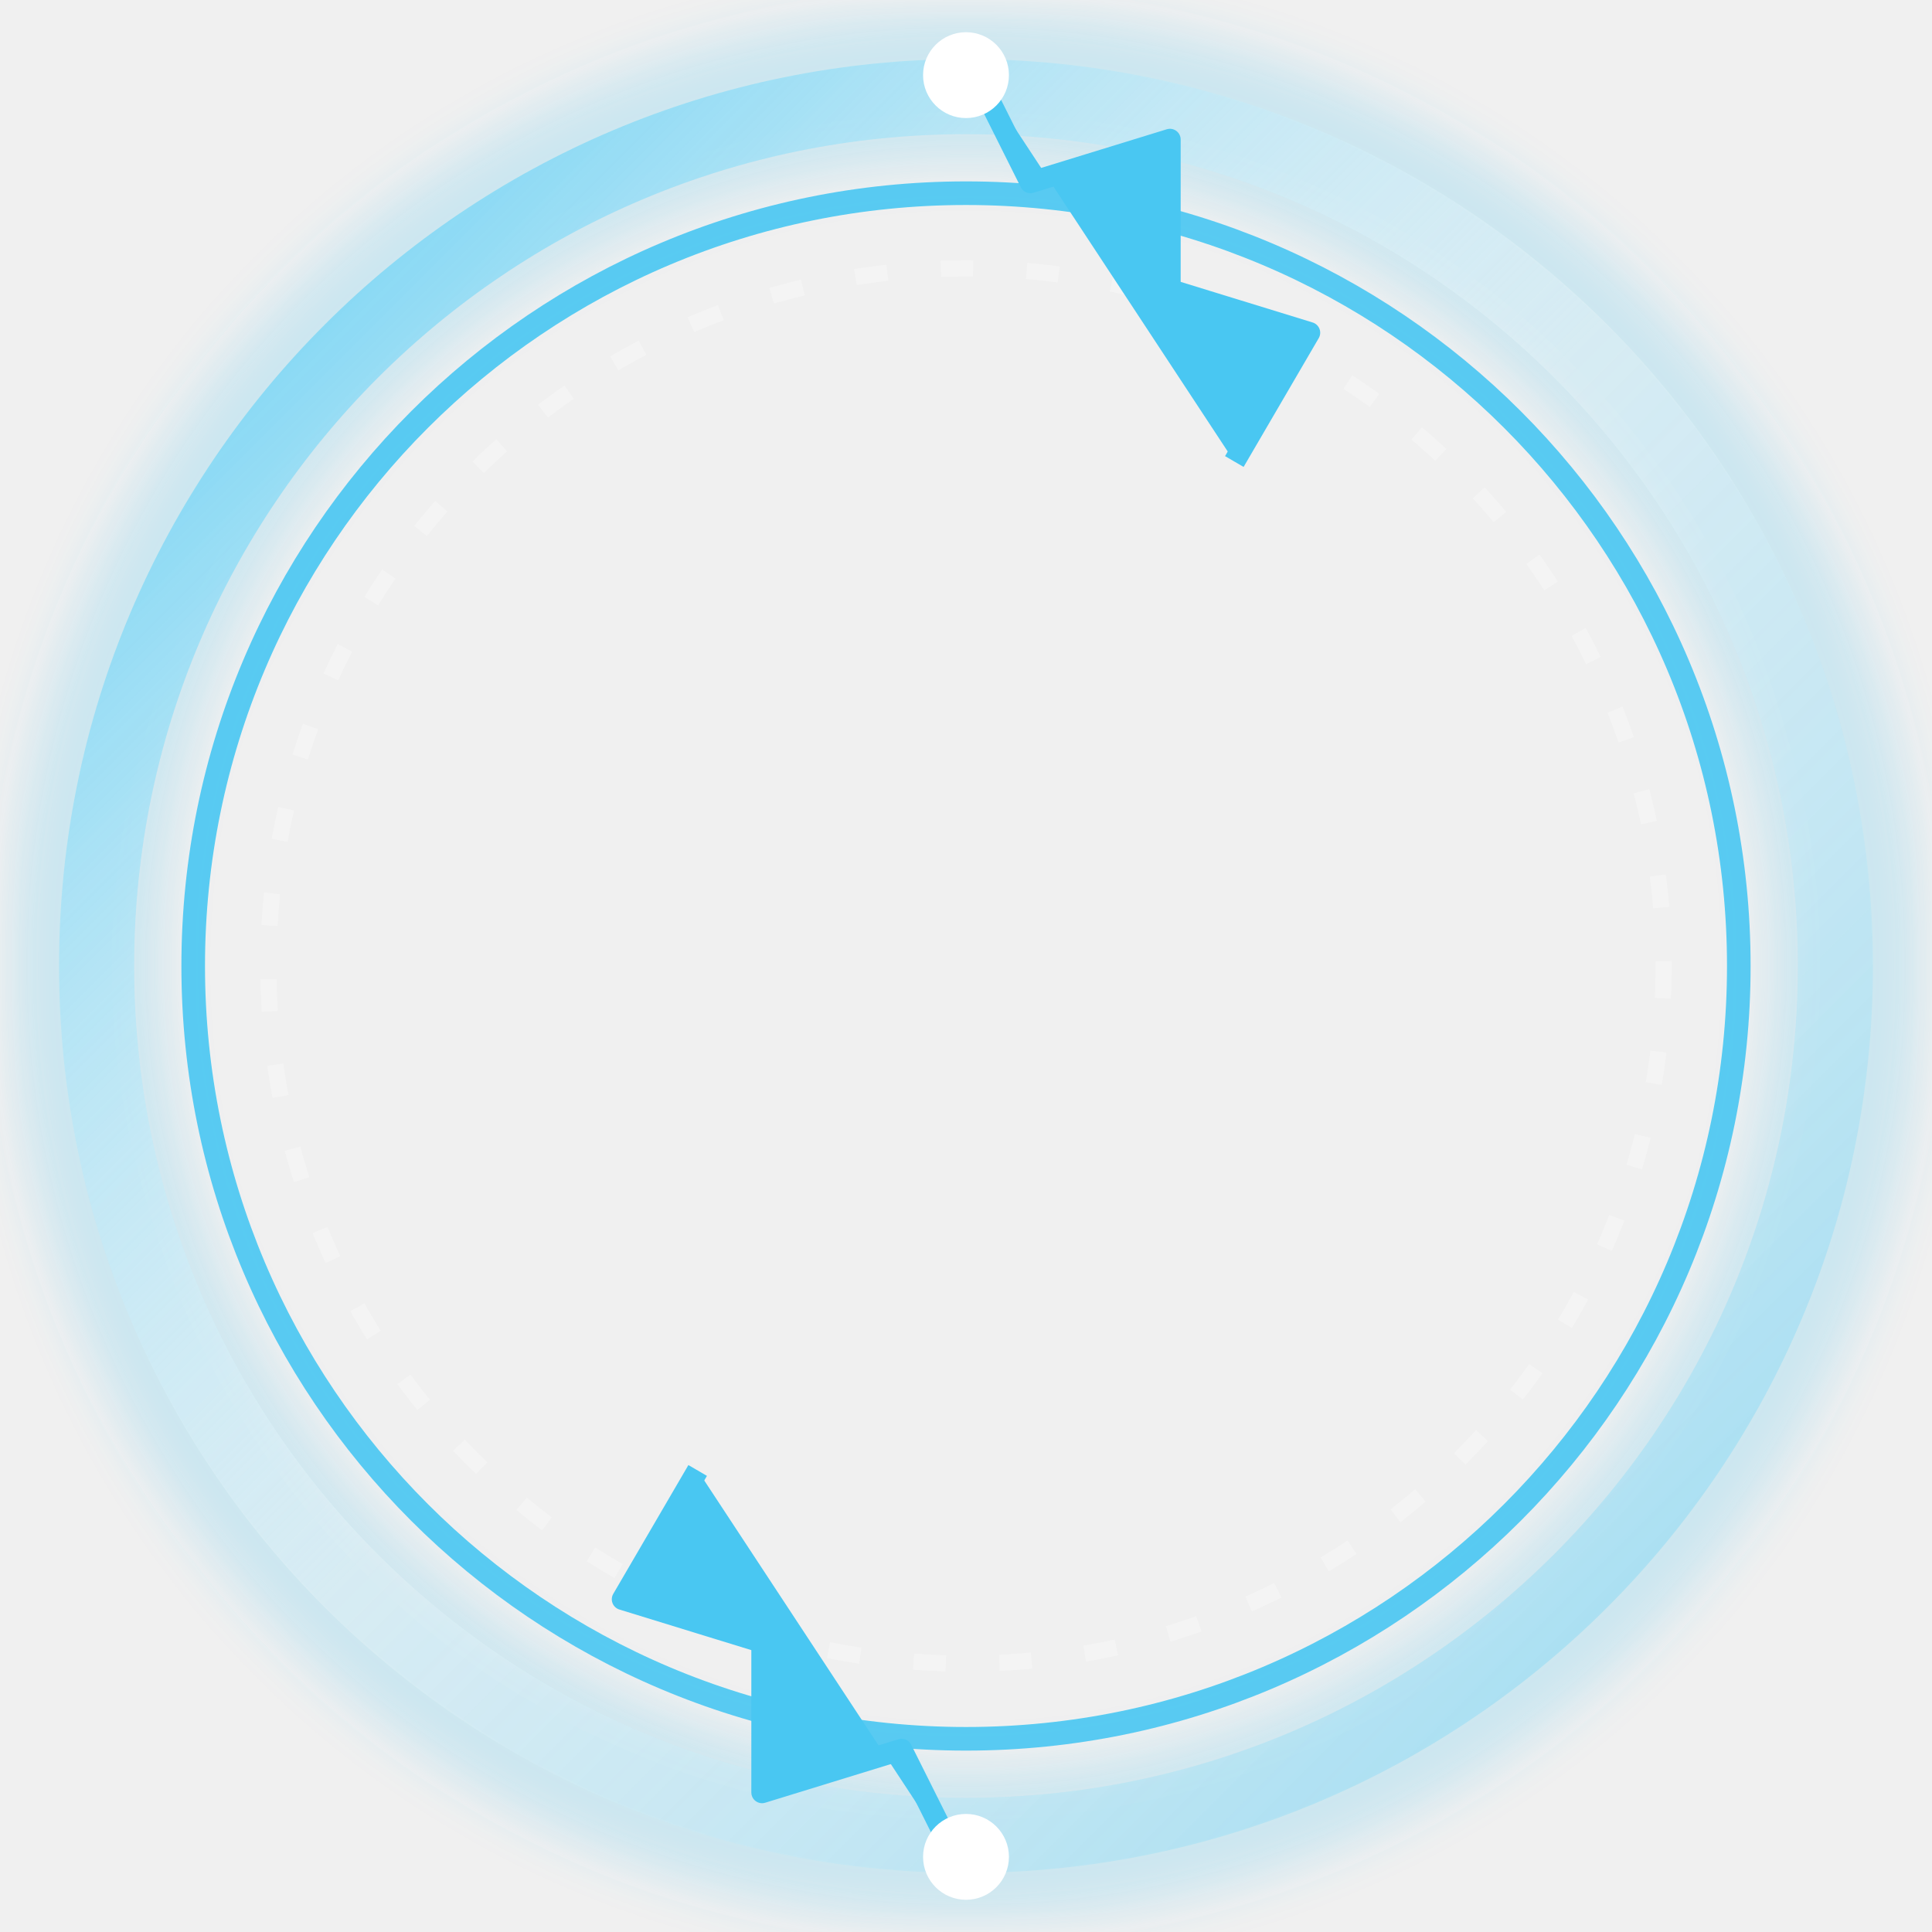
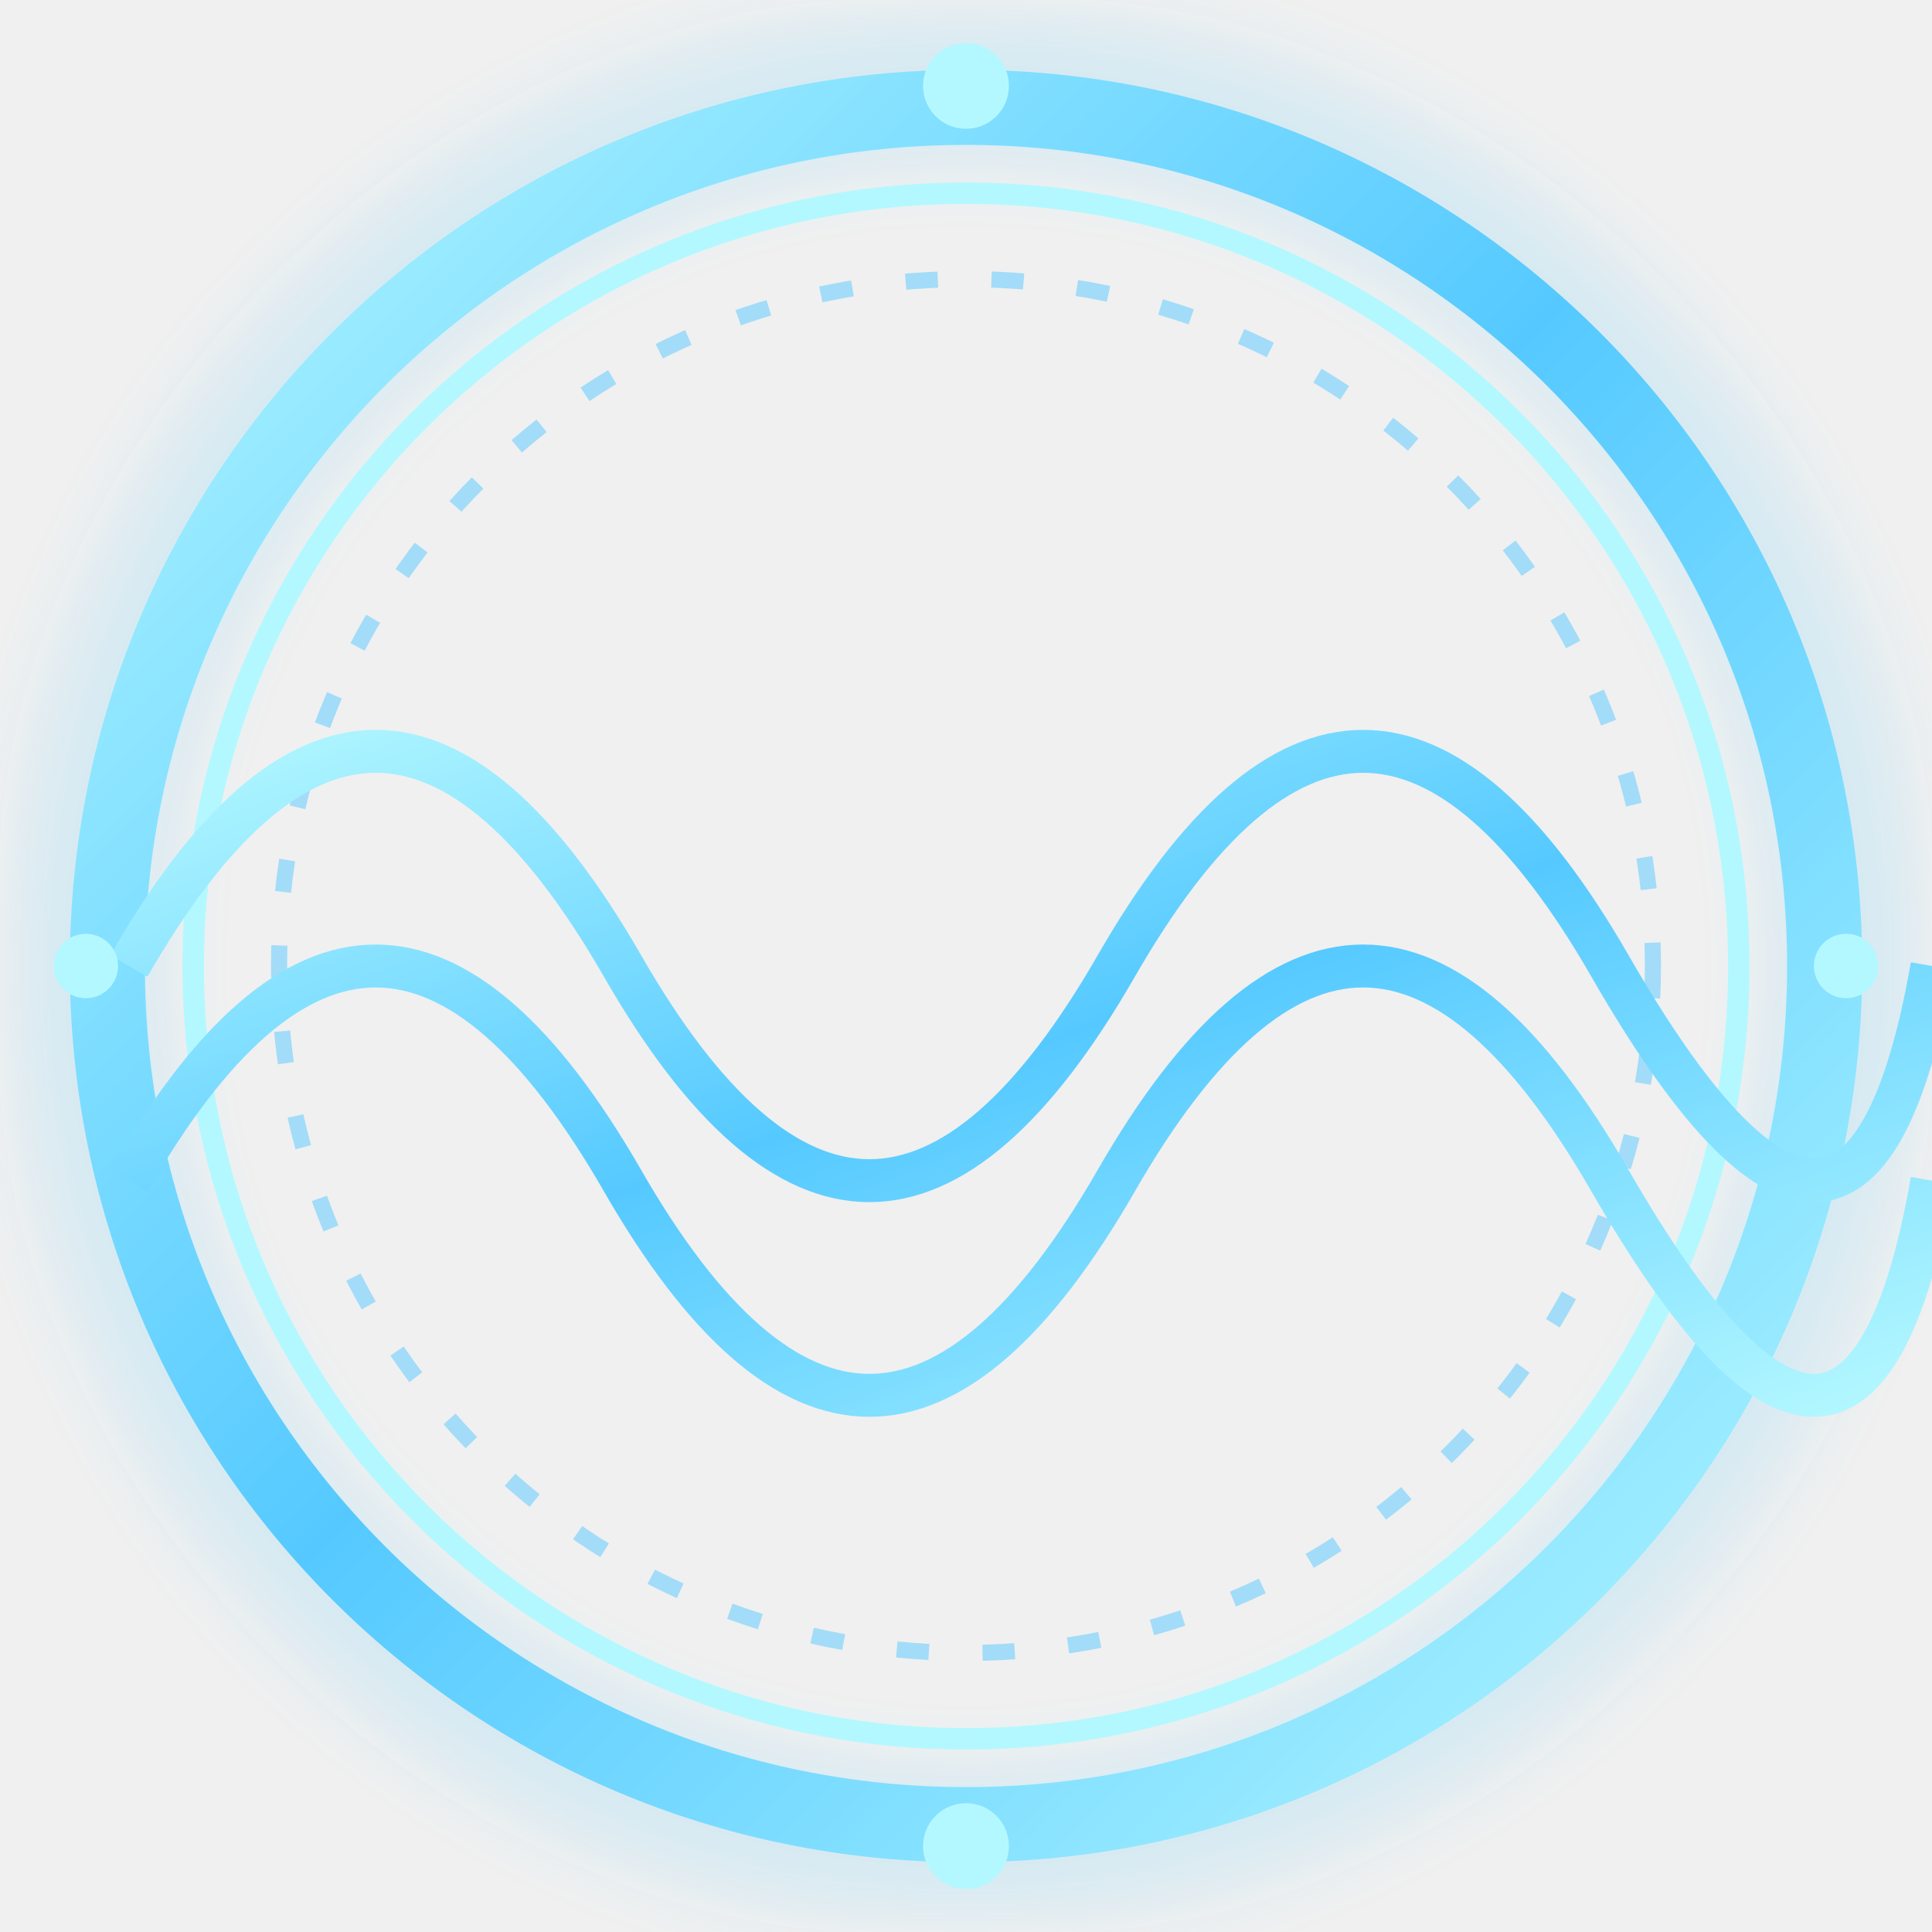
- <svg xmlns="http://www.w3.org/2000/svg" viewBox="0 0 180 180">
+ <svg xmlns="http://www.w3.org/2000/svg" viewBox="0 0 180 180" role="img" aria-label="frame_ocean">
  <defs>
-     <linearGradient id="g" x2="1" y2="1">
-       <stop stop-color="#49c7f2" />
-       <stop offset=".5" stop-color="#fff" stop-opacity=".22" />
-       <stop offset="1" stop-color="#49c7f2" stop-opacity=".45" />
+     <linearGradient id="g" x1="0" y1="0" x2="1" y2="1">
+       <stop stop-color="#b4f8ff" />
+       <stop offset=".48" stop-color="#55c9ff" />
+       <stop offset="1" stop-color="#b4f8ff" />
    </linearGradient>
-     <filter id="s">
-       <feGaussianBlur stdDeviation="2.2" />
+     <filter id="glow">
+       <feGaussianBlur stdDeviation="3" />
    </filter>
  </defs>
-   <circle cx="90" cy="90" r="82" fill="none" stroke="#49c7f2" stroke-opacity=".22" stroke-width="14" filter="url(#s)" />
-   <circle cx="90" cy="90" r="81" fill="none" stroke="url(#g)" stroke-width="7" />
-   <circle cx="90" cy="90" r="72" fill="none" stroke="#49c7f2" stroke-width="2.2" stroke-opacity=".9" />
-   <circle cx="90" cy="90" r="65" fill="none" stroke="#fff" stroke-opacity=".3" stroke-width="1.5" stroke-dasharray="3 5" />
-   <path d="M90 5 96 17 109 13 109 27 122 31 115 43M90 175 84 163 71 167 71 153 58 149 65 137" fill="#49c7f2" stroke="#49c7f2" stroke-width="2" stroke-linejoin="round" />
-   <circle cx="90" cy="7" r="4" fill="#fff" />
-   <circle cx="90" cy="173" r="4" fill="#fff" />
+   <circle cx="90" cy="90" r="82" fill="none" stroke="#55c9ff" stroke-opacity=".16" stroke-width="14" filter="url(#glow)" />
+   <circle cx="90" cy="90" r="80" fill="none" stroke="url(#g)" stroke-width="7" />
+   <circle cx="90" cy="90" r="72" fill="none" stroke="#b4f8ff" stroke-width="2" />
+   <circle cx="90" cy="90" r="64" fill="none" stroke="#55c9ff" stroke-opacity=".5" stroke-width="1.5" stroke-dasharray="3 5" />
+   <path d="M12 90Q35 50 58 90T104 90T150 90T180 90M12 110Q35 70 58 110T104 110T150 110T180 110" fill="none" stroke="url(#g)" stroke-width="4" />
+   <g fill="#b4f8ff">
+     <circle cx="90" cy="8" r="4" />
+     <circle cx="172" cy="90" r="3" />
+     <circle cx="90" cy="172" r="4" />
+     <circle cx="8" cy="90" r="3" />
+   </g>
</svg>
